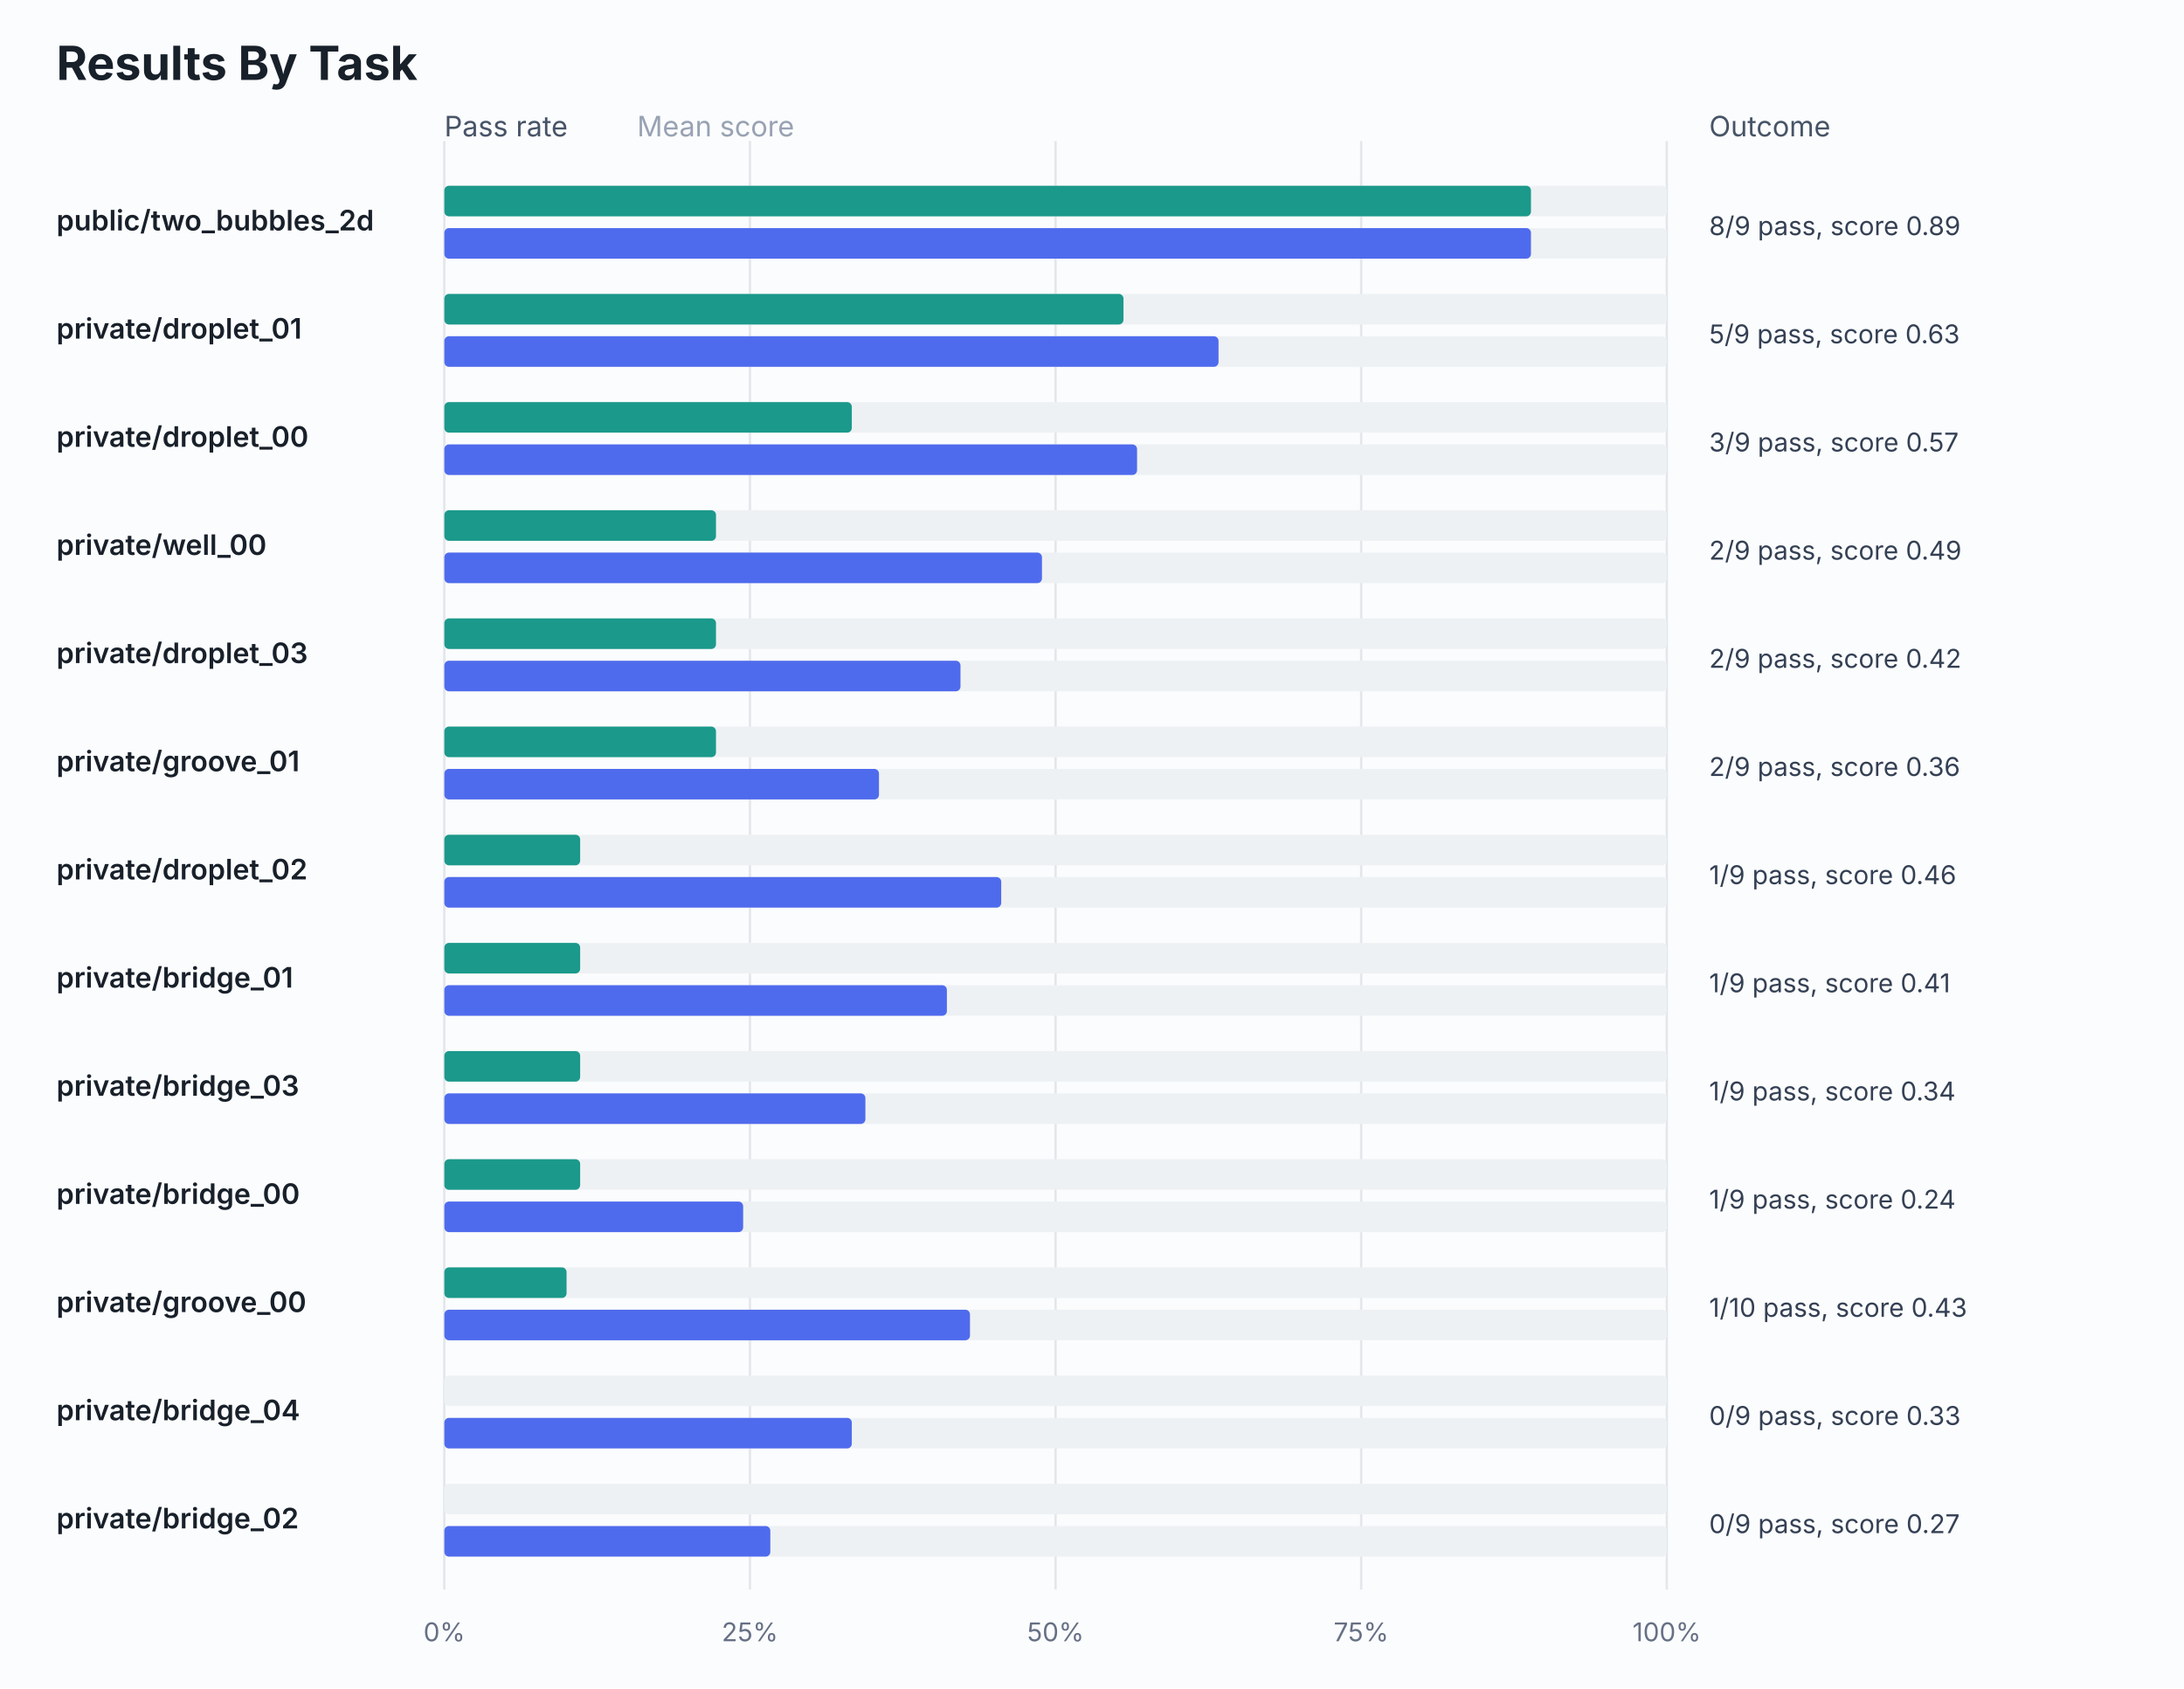
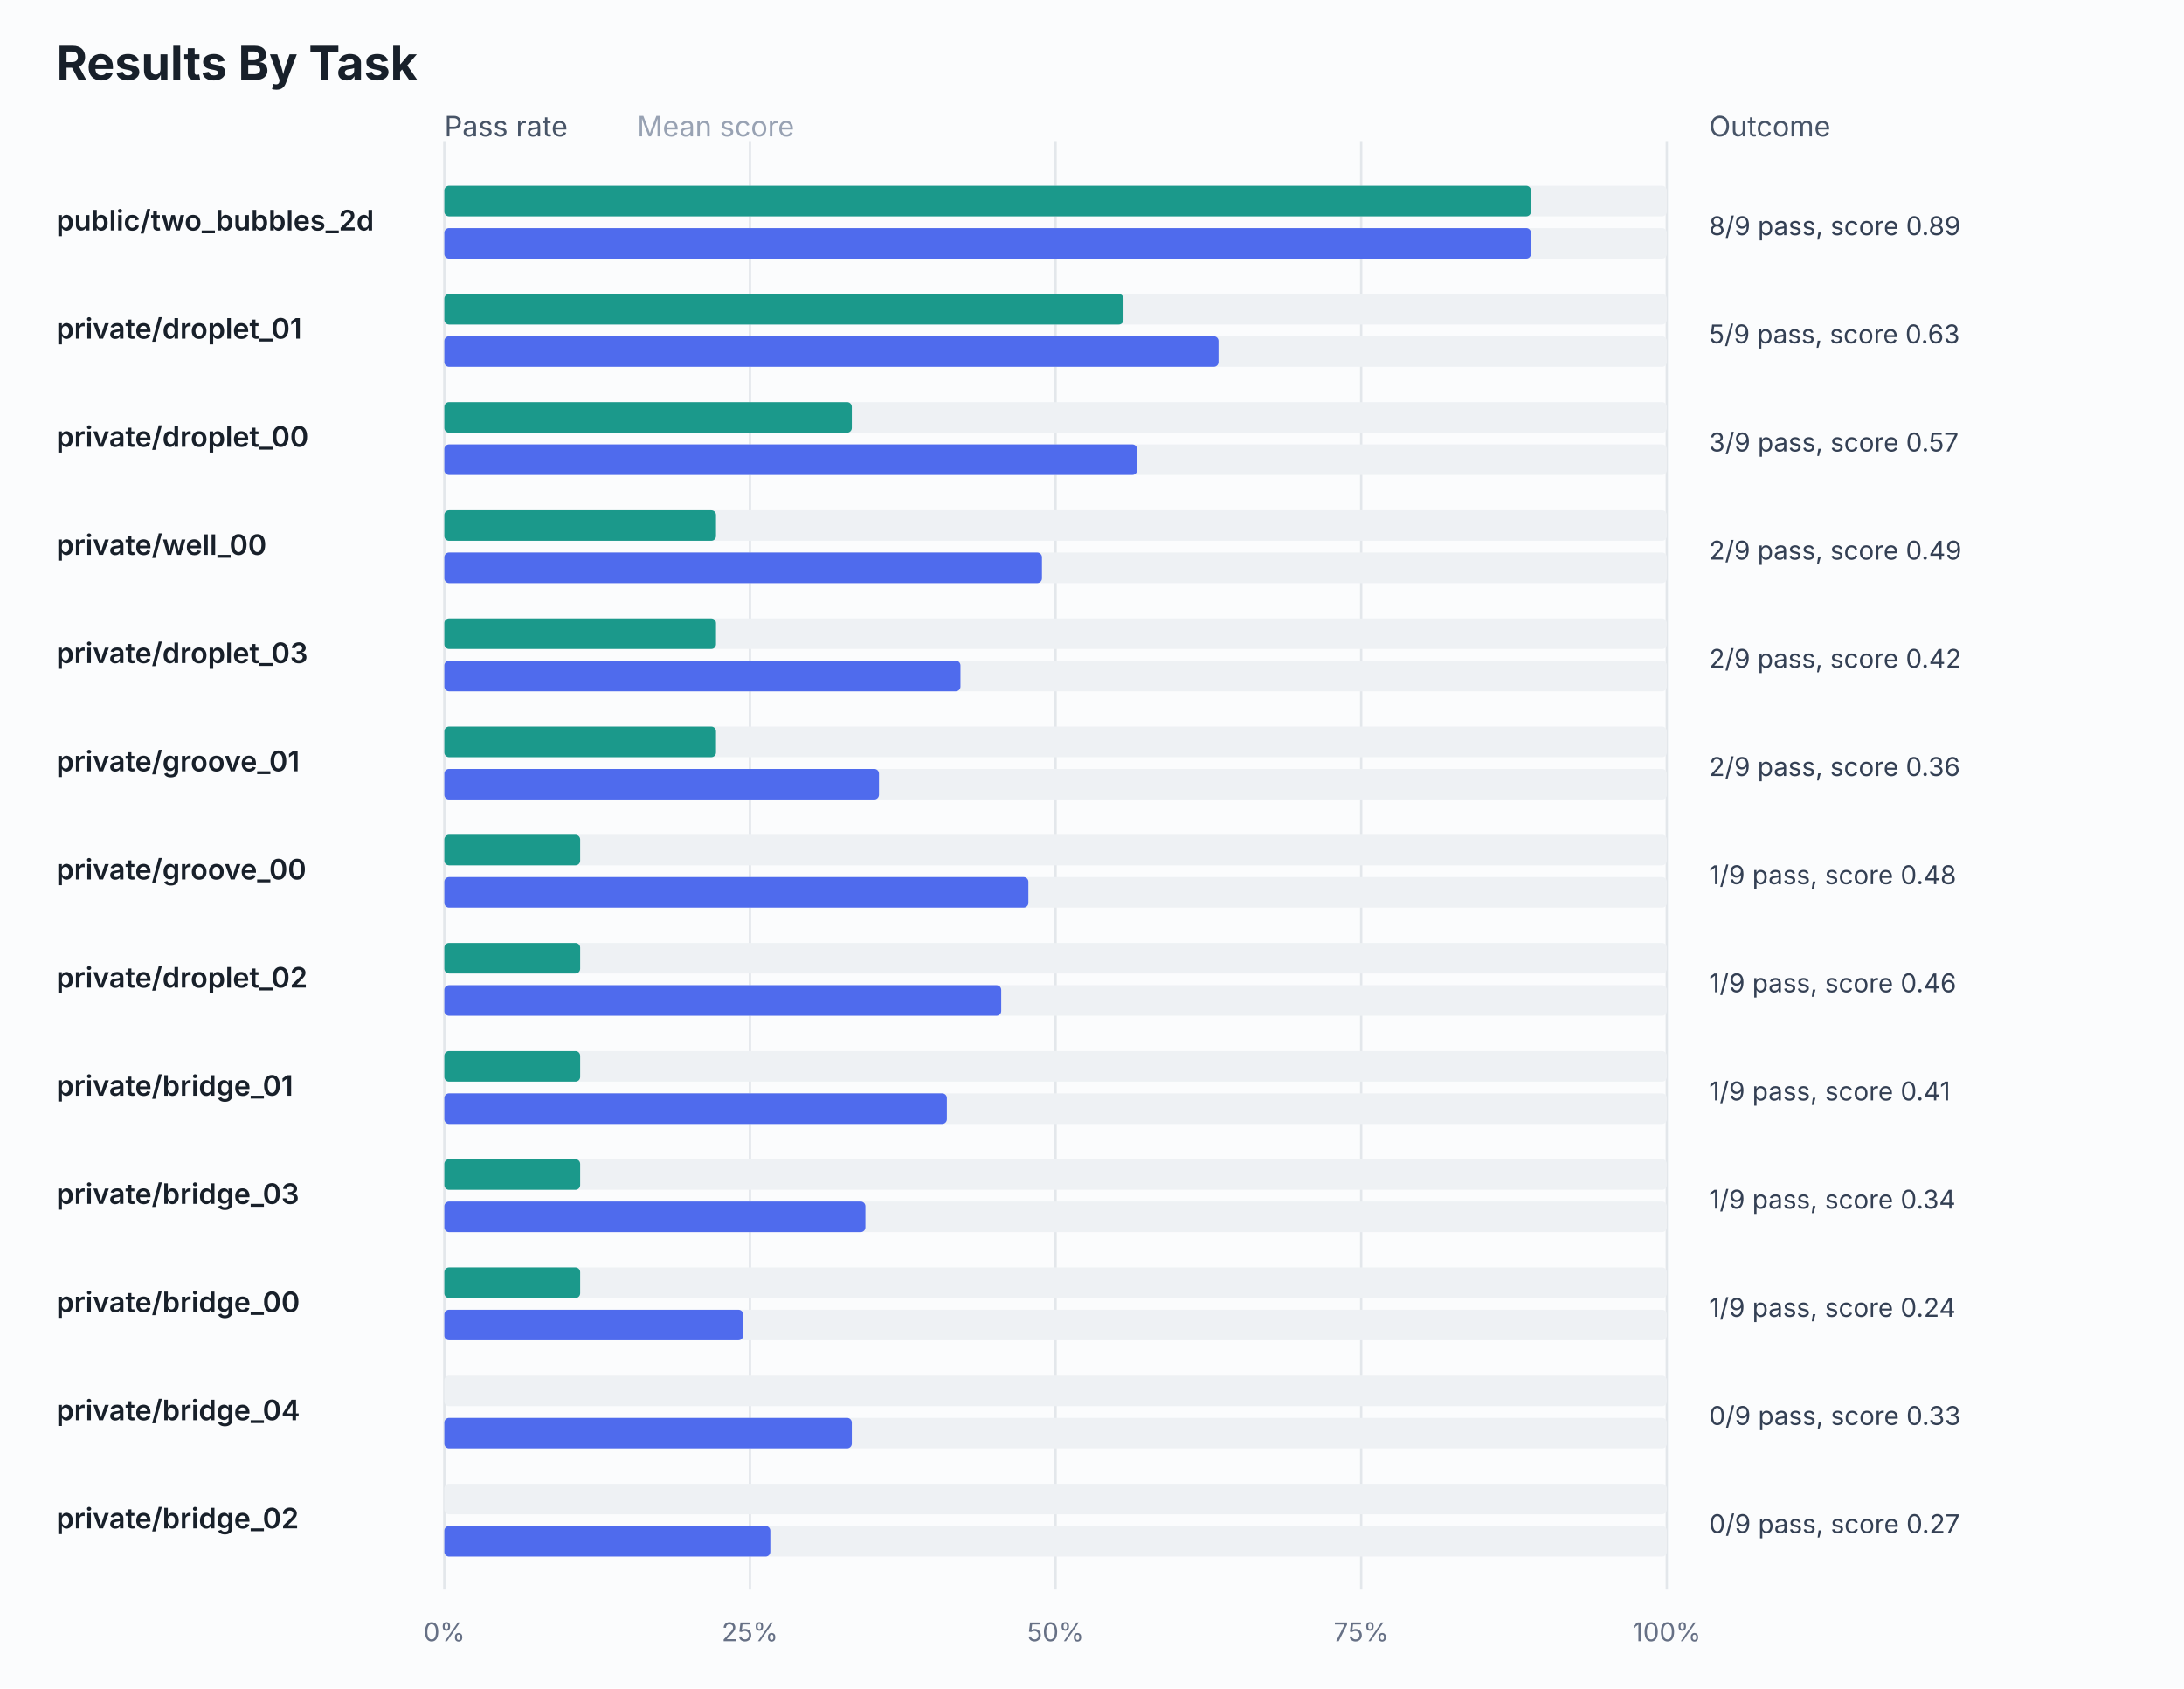
<svg xmlns="http://www.w3.org/2000/svg" width="929" height="718" viewBox="0 0 929 718">
  <rect width="100%" height="100%" fill="#fbfcfd" />
  <style>text{font-family:-apple-system,BlinkMacSystemFont,"Segoe UI",sans-serif}</style>
  <text x="24.00" y="34.00" font-size="20" font-weight="700" text-anchor="start" fill="#18202a">Results By Task</text>
  <text x="189.00" y="58.00" font-size="12" font-weight="400" text-anchor="start" fill="#475467">Pass rate</text>
  <text x="271.00" y="58.00" font-size="12" font-weight="400" text-anchor="start" fill="#98a2b3">Mean score</text>
  <text x="727.00" y="58.00" font-size="12" font-weight="400" text-anchor="start" fill="#475467">Outcome</text>
  <line x1="189.00" y1="60" x2="189.00" y2="676" stroke="#e3e7eb" />
  <text x="189.00" y="698.00" font-size="11" font-weight="400" text-anchor="middle" fill="#667085">0%</text>
  <line x1="319.00" y1="60" x2="319.00" y2="676" stroke="#e3e7eb" />
  <text x="319.00" y="698.00" font-size="11" font-weight="400" text-anchor="middle" fill="#667085">25%</text>
  <line x1="449.00" y1="60" x2="449.00" y2="676" stroke="#e3e7eb" />
  <text x="449.00" y="698.00" font-size="11" font-weight="400" text-anchor="middle" fill="#667085">50%</text>
  <line x1="579.00" y1="60" x2="579.00" y2="676" stroke="#e3e7eb" />
  <text x="579.00" y="698.00" font-size="11" font-weight="400" text-anchor="middle" fill="#667085">75%</text>
  <line x1="709.00" y1="60" x2="709.00" y2="676" stroke="#e3e7eb" />
  <text x="709.00" y="698.00" font-size="11" font-weight="400" text-anchor="middle" fill="#667085">100%</text>
  <text x="24.00" y="98.00" font-size="12" font-weight="600" text-anchor="start" fill="#18202a">public/two_bubbles_2d</text>
  <rect x="189" y="79" width="520" height="13" rx="2" fill="#eef1f4" />
  <rect x="189" y="97" width="520" height="13" rx="2" fill="#eef1f4" />
  <rect x="189" y="79" width="462.22" height="13" rx="2" fill="#1b998b" />
  <rect x="189" y="97" width="462.22" height="13" rx="2" fill="#4f6bed" />
  <text x="727.00" y="100.00" font-size="11" font-weight="400" text-anchor="start" fill="#344054">8/9 pass, score 0.89</text>
  <text x="24.00" y="144.00" font-size="12" font-weight="600" text-anchor="start" fill="#18202a">private/droplet_01</text>
  <rect x="189" y="125" width="520" height="13" rx="2" fill="#eef1f4" />
  <rect x="189" y="143" width="520" height="13" rx="2" fill="#eef1f4" />
  <rect x="189" y="125" width="288.89" height="13" rx="2" fill="#1b998b" />
  <rect x="189" y="143" width="329.33" height="13" rx="2" fill="#4f6bed" />
  <text x="727.00" y="146.00" font-size="11" font-weight="400" text-anchor="start" fill="#344054">5/9 pass, score 0.63</text>
  <text x="24.00" y="190.00" font-size="12" font-weight="600" text-anchor="start" fill="#18202a">private/droplet_00</text>
  <rect x="189" y="171" width="520" height="13" rx="2" fill="#eef1f4" />
  <rect x="189" y="189" width="520" height="13" rx="2" fill="#eef1f4" />
  <rect x="189" y="171" width="173.33" height="13" rx="2" fill="#1b998b" />
  <rect x="189" y="189" width="294.67" height="13" rx="2" fill="#4f6bed" />
  <text x="727.00" y="192.00" font-size="11" font-weight="400" text-anchor="start" fill="#344054">3/9 pass, score 0.57</text>
  <text x="24.00" y="236.00" font-size="12" font-weight="600" text-anchor="start" fill="#18202a">private/well_00</text>
  <rect x="189" y="217" width="520" height="13" rx="2" fill="#eef1f4" />
  <rect x="189" y="235" width="520" height="13" rx="2" fill="#eef1f4" />
  <rect x="189" y="217" width="115.56" height="13" rx="2" fill="#1b998b" />
  <rect x="189" y="235" width="254.22" height="13" rx="2" fill="#4f6bed" />
  <text x="727.00" y="238.00" font-size="11" font-weight="400" text-anchor="start" fill="#344054">2/9 pass, score 0.49</text>
  <text x="24.00" y="282.00" font-size="12" font-weight="600" text-anchor="start" fill="#18202a">private/droplet_03</text>
  <rect x="189" y="263" width="520" height="13" rx="2" fill="#eef1f4" />
  <rect x="189" y="281" width="520" height="13" rx="2" fill="#eef1f4" />
  <rect x="189" y="263" width="115.56" height="13" rx="2" fill="#1b998b" />
  <rect x="189" y="281" width="219.56" height="13" rx="2" fill="#4f6bed" />
  <text x="727.00" y="284.00" font-size="11" font-weight="400" text-anchor="start" fill="#344054">2/9 pass, score 0.42</text>
  <text x="24.00" y="328.00" font-size="12" font-weight="600" text-anchor="start" fill="#18202a">private/groove_01</text>
  <rect x="189" y="309" width="520" height="13" rx="2" fill="#eef1f4" />
  <rect x="189" y="327" width="520" height="13" rx="2" fill="#eef1f4" />
  <rect x="189" y="309" width="115.56" height="13" rx="2" fill="#1b998b" />
  <rect x="189" y="327" width="184.89" height="13" rx="2" fill="#4f6bed" />
  <text x="727.00" y="330.00" font-size="11" font-weight="400" text-anchor="start" fill="#344054">2/9 pass, score 0.36</text>
-   <text x="24.00" y="374.00" font-size="12" font-weight="600" text-anchor="start" fill="#18202a">private/droplet_02</text>
+   <text x="24.00" y="374.00" font-size="12" font-weight="600" text-anchor="start" fill="#18202a">private/groove_00</text>
  <rect x="189" y="355" width="520" height="13" rx="2" fill="#eef1f4" />
  <rect x="189" y="373" width="520" height="13" rx="2" fill="#eef1f4" />
  <rect x="189" y="355" width="57.78" height="13" rx="2" fill="#1b998b" />
-   <rect x="189" y="373" width="236.89" height="13" rx="2" fill="#4f6bed" />
-   <text x="727.00" y="376.00" font-size="11" font-weight="400" text-anchor="start" fill="#344054">1/9 pass, score 0.46</text>
-   <text x="24.00" y="420.00" font-size="12" font-weight="600" text-anchor="start" fill="#18202a">private/bridge_01</text>
+   <rect x="189" y="373" width="248.44" height="13" rx="2" fill="#4f6bed" />
+   <text x="727.00" y="376.00" font-size="11" font-weight="400" text-anchor="start" fill="#344054">1/9 pass, score 0.48</text>
+   <text x="24.00" y="420.00" font-size="12" font-weight="600" text-anchor="start" fill="#18202a">private/droplet_02</text>
  <rect x="189" y="401" width="520" height="13" rx="2" fill="#eef1f4" />
  <rect x="189" y="419" width="520" height="13" rx="2" fill="#eef1f4" />
  <rect x="189" y="401" width="57.78" height="13" rx="2" fill="#1b998b" />
-   <rect x="189" y="419" width="213.78" height="13" rx="2" fill="#4f6bed" />
-   <text x="727.00" y="422.00" font-size="11" font-weight="400" text-anchor="start" fill="#344054">1/9 pass, score 0.41</text>
-   <text x="24.00" y="466.00" font-size="12" font-weight="600" text-anchor="start" fill="#18202a">private/bridge_03</text>
+   <rect x="189" y="419" width="236.89" height="13" rx="2" fill="#4f6bed" />
+   <text x="727.00" y="422.00" font-size="11" font-weight="400" text-anchor="start" fill="#344054">1/9 pass, score 0.46</text>
+   <text x="24.00" y="466.00" font-size="12" font-weight="600" text-anchor="start" fill="#18202a">private/bridge_01</text>
  <rect x="189" y="447" width="520" height="13" rx="2" fill="#eef1f4" />
  <rect x="189" y="465" width="520" height="13" rx="2" fill="#eef1f4" />
  <rect x="189" y="447" width="57.78" height="13" rx="2" fill="#1b998b" />
-   <rect x="189" y="465" width="179.11" height="13" rx="2" fill="#4f6bed" />
-   <text x="727.00" y="468.00" font-size="11" font-weight="400" text-anchor="start" fill="#344054">1/9 pass, score 0.34</text>
-   <text x="24.00" y="512.00" font-size="12" font-weight="600" text-anchor="start" fill="#18202a">private/bridge_00</text>
+   <rect x="189" y="465" width="213.78" height="13" rx="2" fill="#4f6bed" />
+   <text x="727.00" y="468.00" font-size="11" font-weight="400" text-anchor="start" fill="#344054">1/9 pass, score 0.41</text>
+   <text x="24.00" y="512.00" font-size="12" font-weight="600" text-anchor="start" fill="#18202a">private/bridge_03</text>
  <rect x="189" y="493" width="520" height="13" rx="2" fill="#eef1f4" />
  <rect x="189" y="511" width="520" height="13" rx="2" fill="#eef1f4" />
  <rect x="189" y="493" width="57.78" height="13" rx="2" fill="#1b998b" />
-   <rect x="189" y="511" width="127.11" height="13" rx="2" fill="#4f6bed" />
-   <text x="727.00" y="514.00" font-size="11" font-weight="400" text-anchor="start" fill="#344054">1/9 pass, score 0.24</text>
-   <text x="24.00" y="558.00" font-size="12" font-weight="600" text-anchor="start" fill="#18202a">private/groove_00</text>
+   <rect x="189" y="511" width="179.11" height="13" rx="2" fill="#4f6bed" />
+   <text x="727.00" y="514.00" font-size="11" font-weight="400" text-anchor="start" fill="#344054">1/9 pass, score 0.34</text>
+   <text x="24.00" y="558.00" font-size="12" font-weight="600" text-anchor="start" fill="#18202a">private/bridge_00</text>
  <rect x="189" y="539" width="520" height="13" rx="2" fill="#eef1f4" />
  <rect x="189" y="557" width="520" height="13" rx="2" fill="#eef1f4" />
-   <rect x="189" y="539" width="52.00" height="13" rx="2" fill="#1b998b" />
-   <rect x="189" y="557" width="223.60" height="13" rx="2" fill="#4f6bed" />
-   <text x="727.00" y="560.00" font-size="11" font-weight="400" text-anchor="start" fill="#344054">1/10 pass, score 0.43</text>
+   <rect x="189" y="539" width="57.78" height="13" rx="2" fill="#1b998b" />
+   <rect x="189" y="557" width="127.11" height="13" rx="2" fill="#4f6bed" />
+   <text x="727.00" y="560.00" font-size="11" font-weight="400" text-anchor="start" fill="#344054">1/9 pass, score 0.24</text>
  <text x="24.00" y="604.00" font-size="12" font-weight="600" text-anchor="start" fill="#18202a">private/bridge_04</text>
  <rect x="189" y="585" width="520" height="13" rx="2" fill="#eef1f4" />
  <rect x="189" y="603" width="520" height="13" rx="2" fill="#eef1f4" />
  <rect x="189" y="585" width="0.00" height="13" rx="2" fill="#1b998b" />
  <rect x="189" y="603" width="173.33" height="13" rx="2" fill="#4f6bed" />
  <text x="727.00" y="606.00" font-size="11" font-weight="400" text-anchor="start" fill="#344054">0/9 pass, score 0.33</text>
  <text x="24.00" y="650.00" font-size="12" font-weight="600" text-anchor="start" fill="#18202a">private/bridge_02</text>
  <rect x="189" y="631" width="520" height="13" rx="2" fill="#eef1f4" />
  <rect x="189" y="649" width="520" height="13" rx="2" fill="#eef1f4" />
  <rect x="189" y="631" width="0.00" height="13" rx="2" fill="#1b998b" />
  <rect x="189" y="649" width="138.67" height="13" rx="2" fill="#4f6bed" />
  <text x="727.00" y="652.00" font-size="11" font-weight="400" text-anchor="start" fill="#344054">0/9 pass, score 0.27</text>
</svg>
